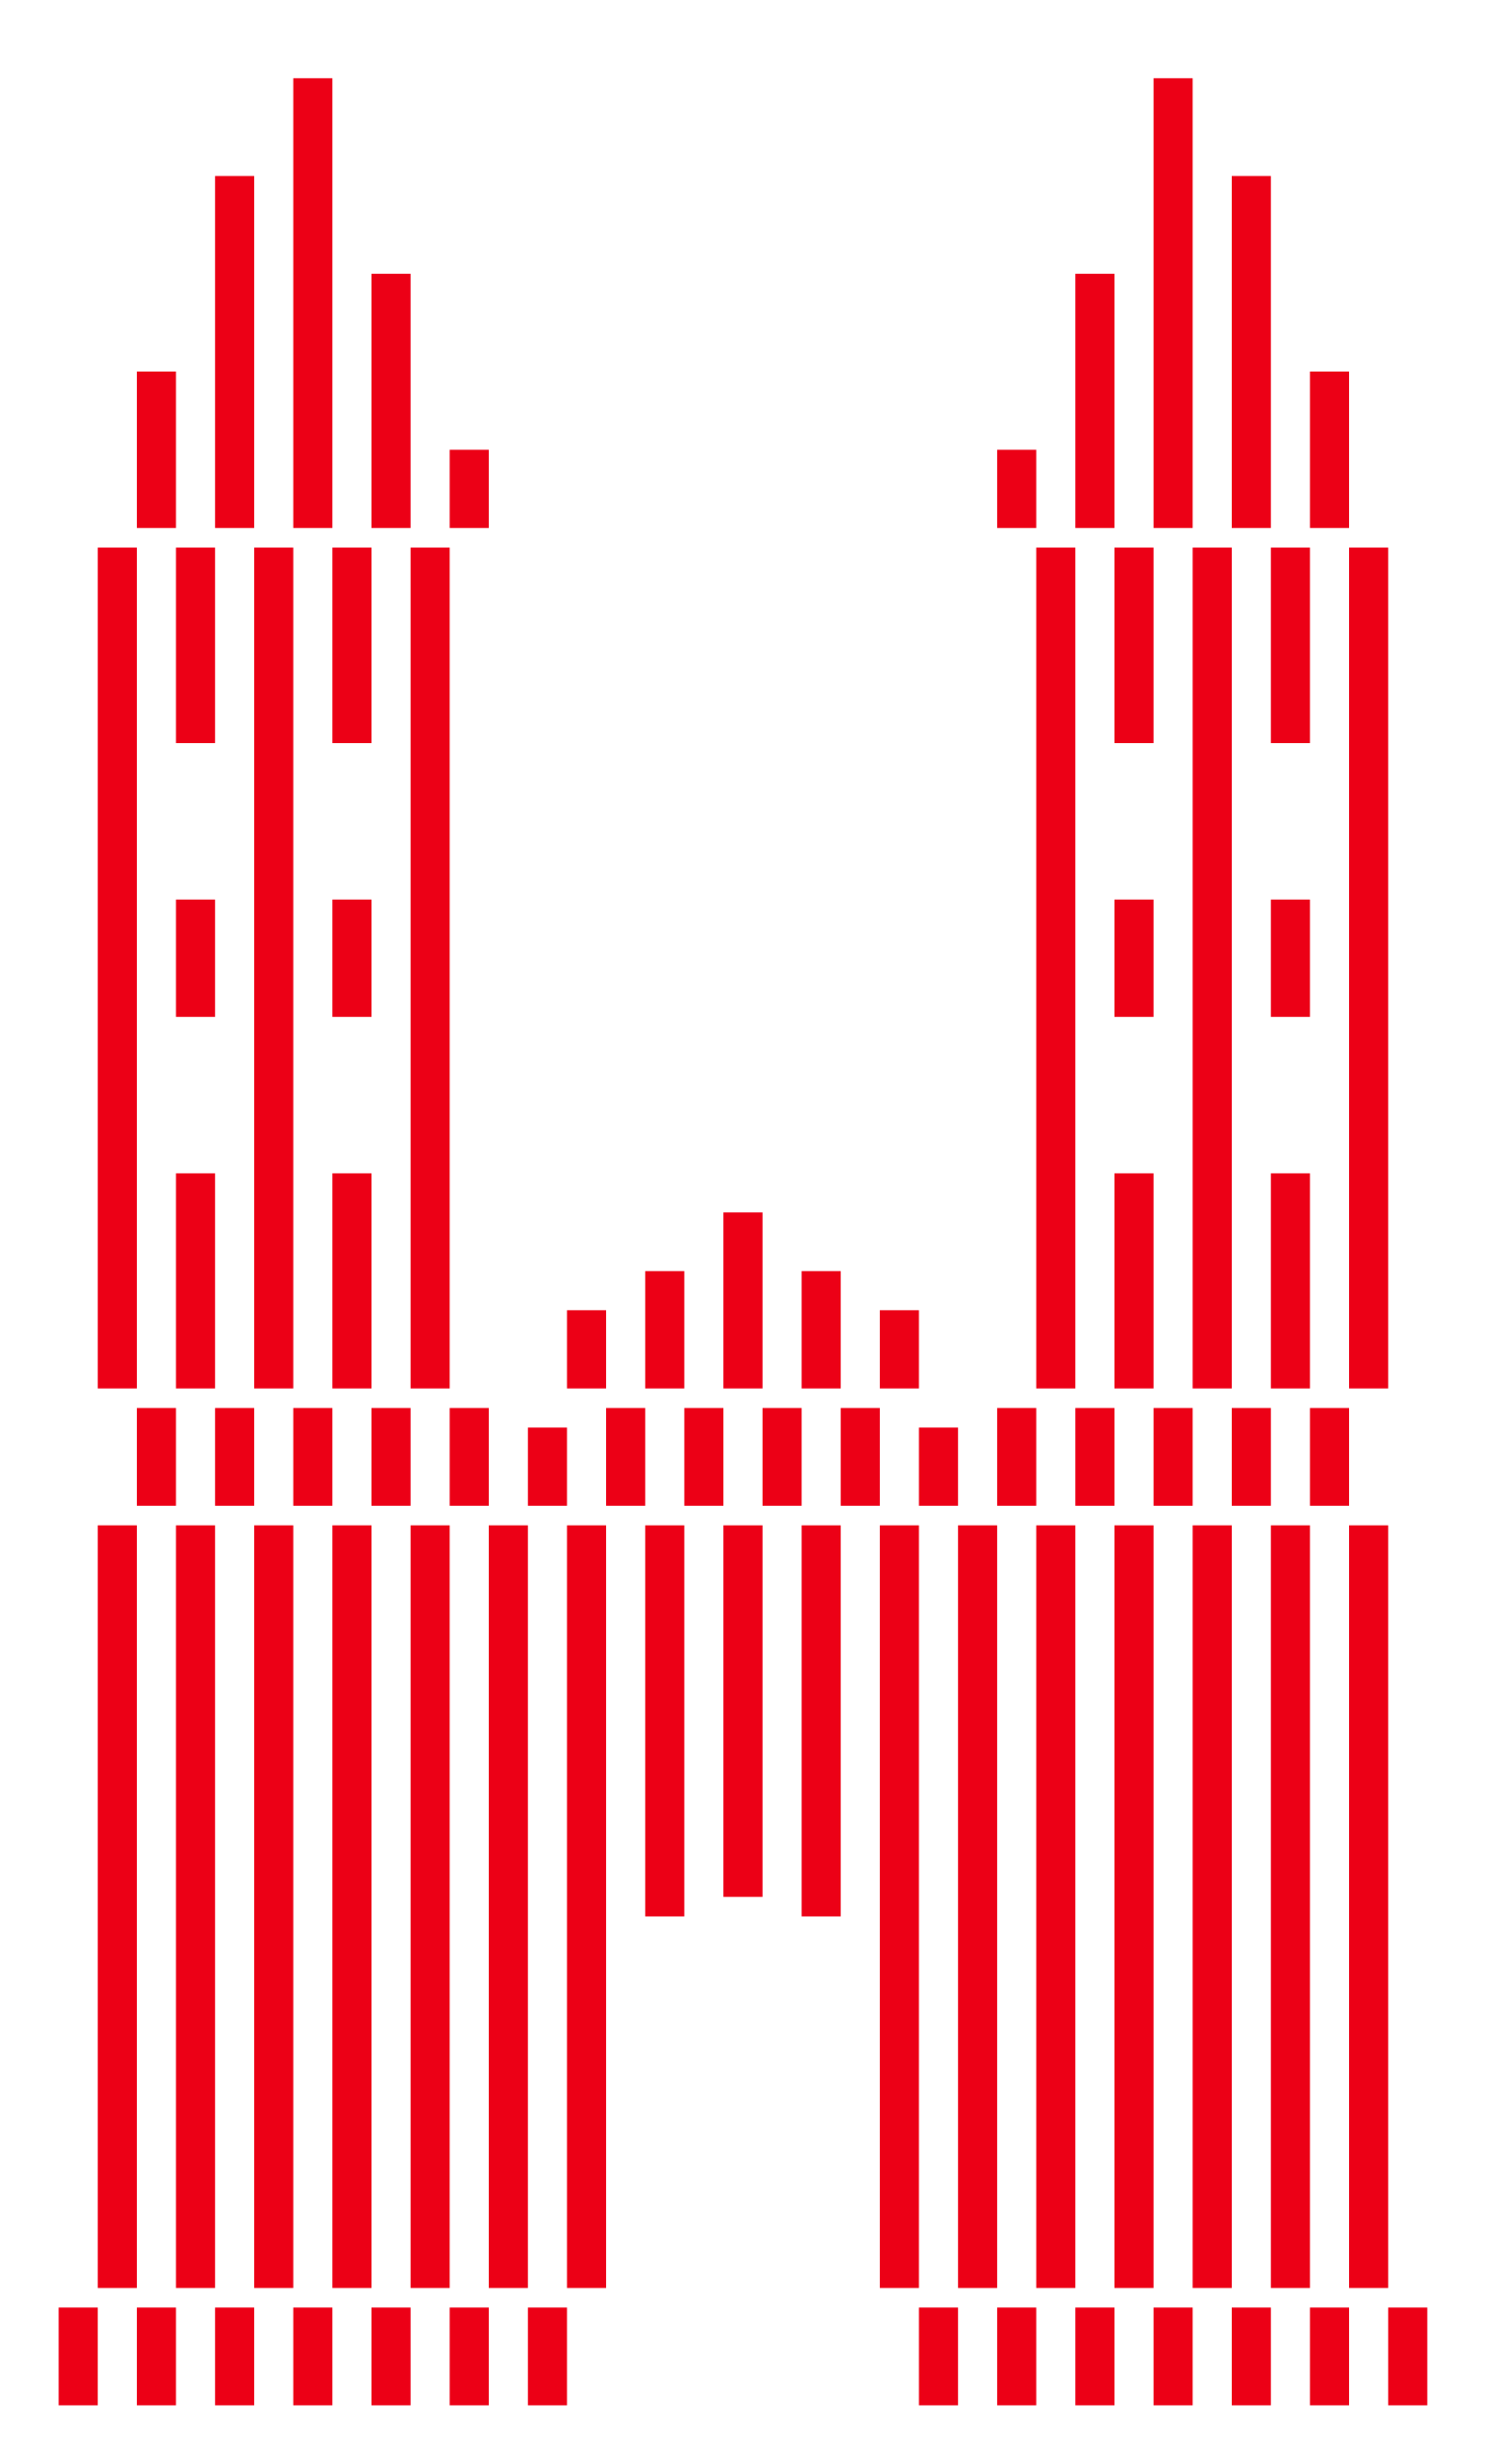
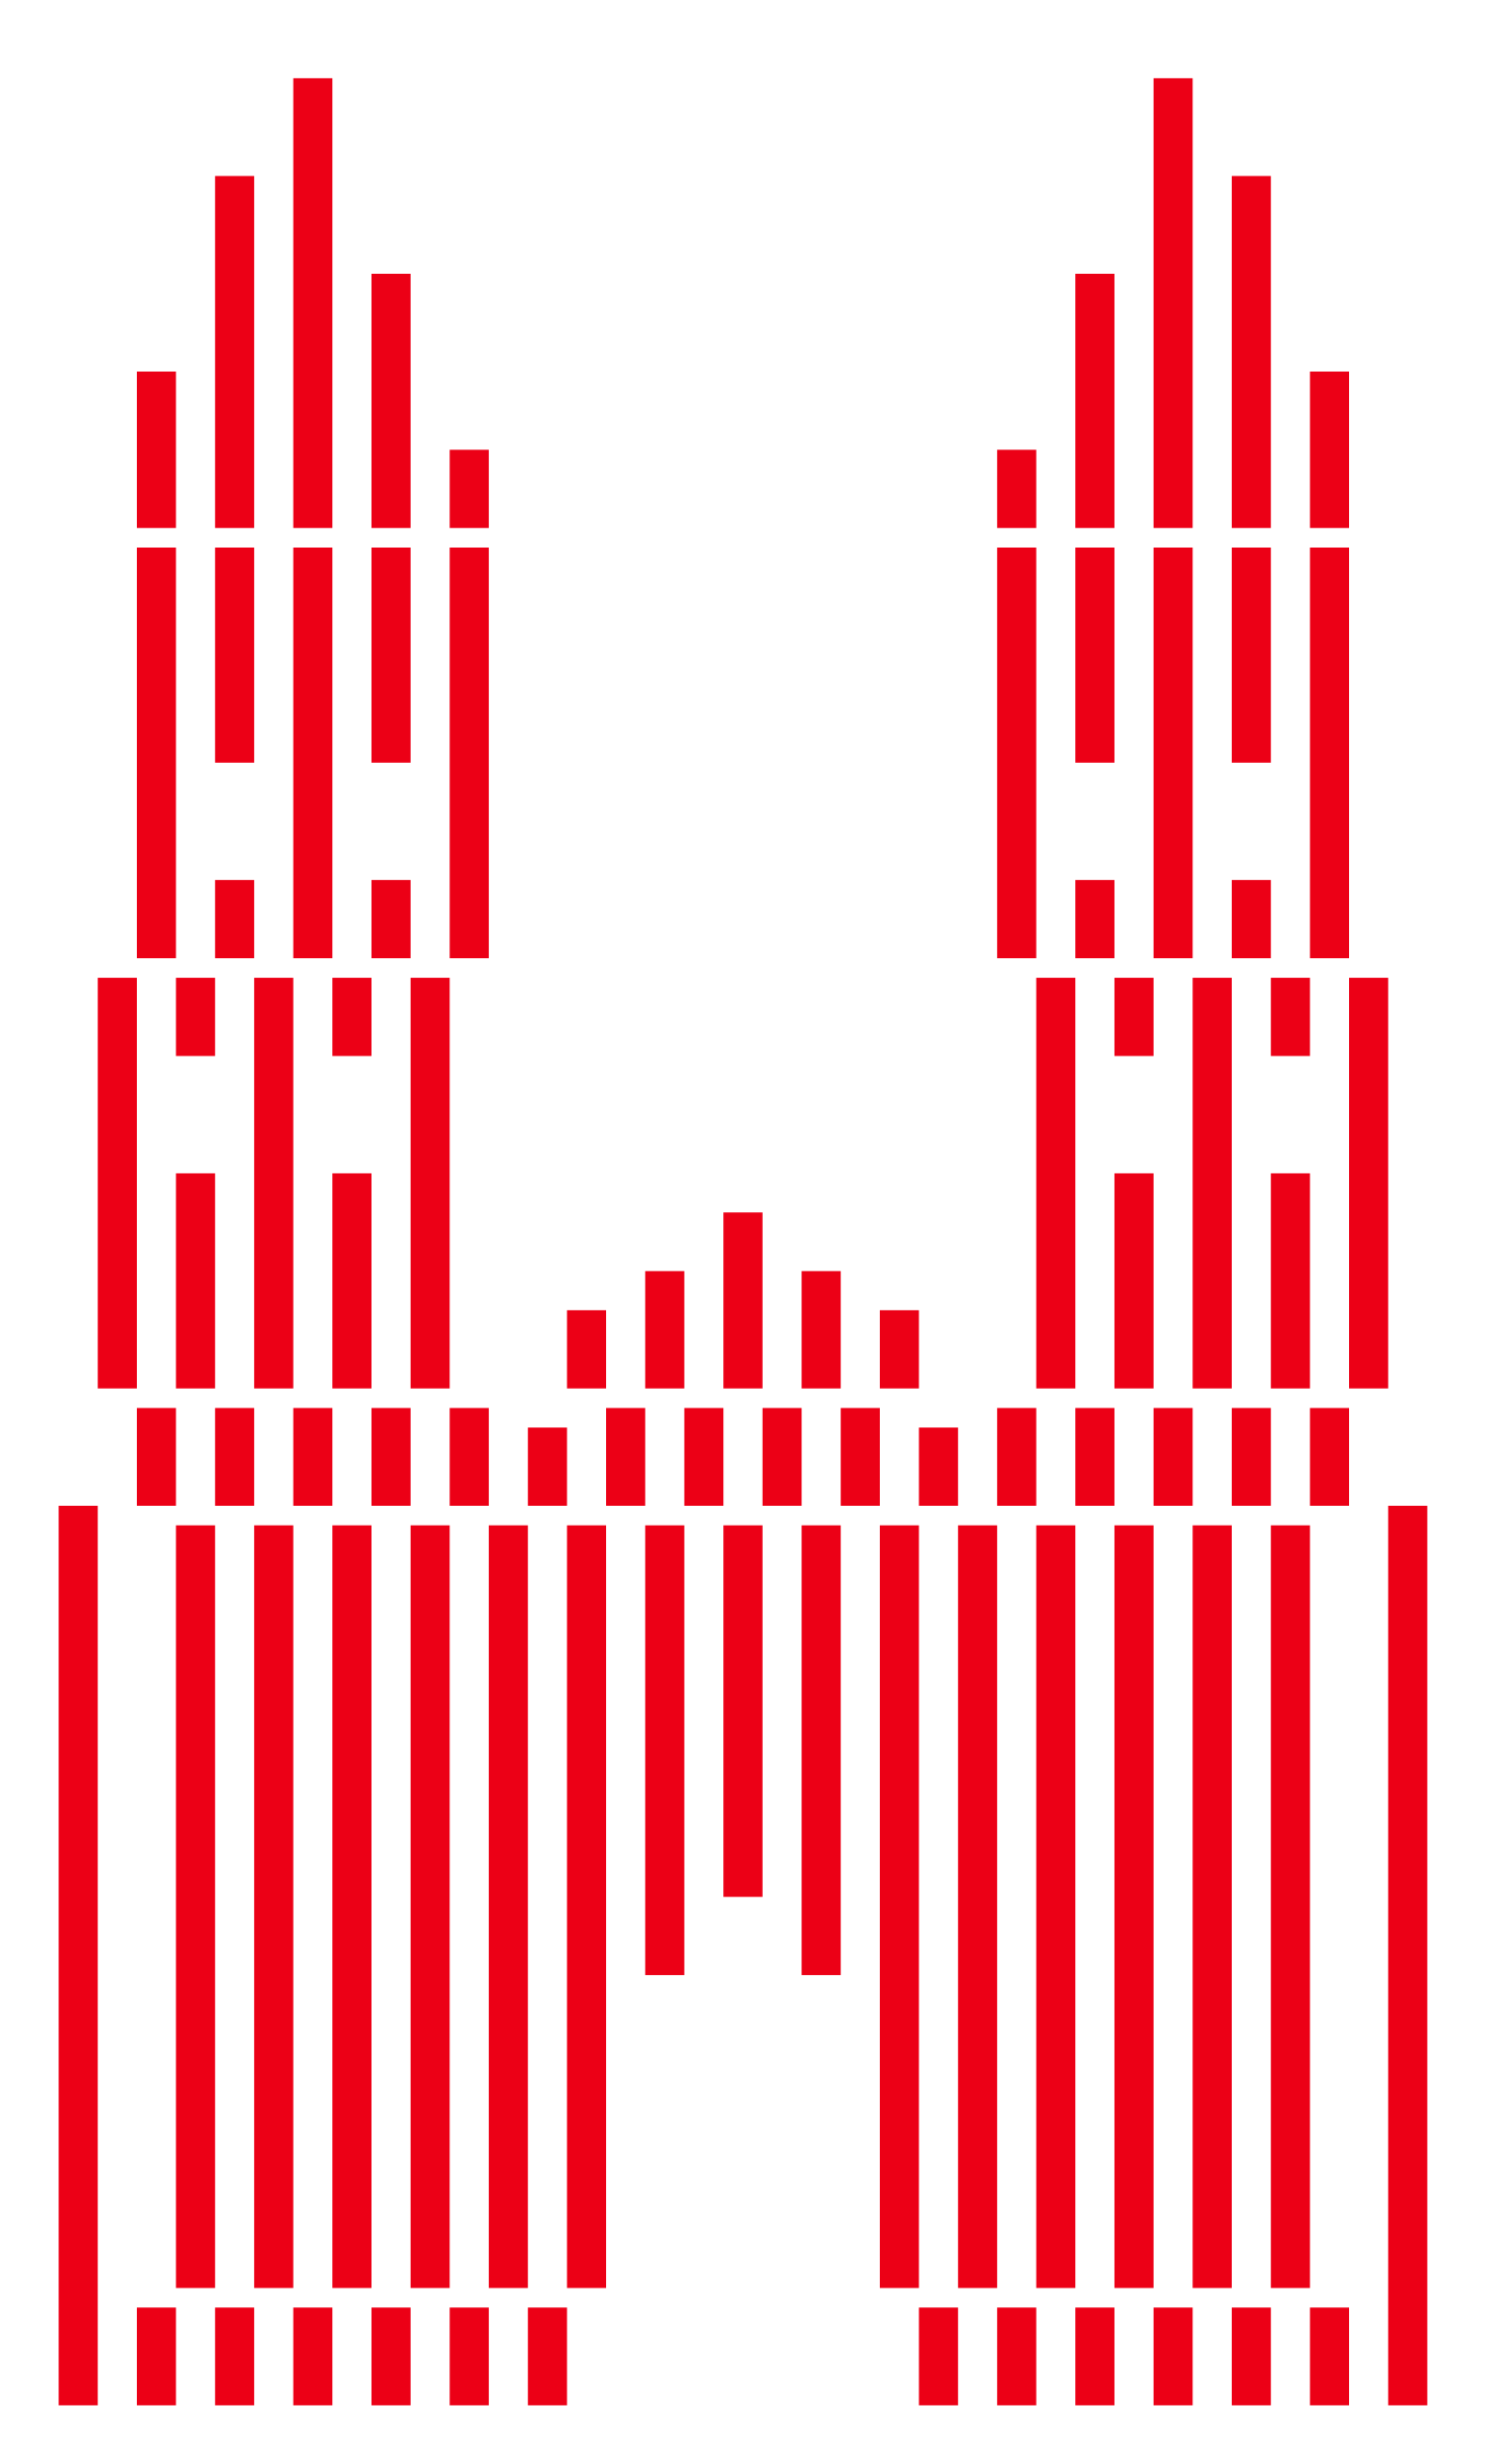
<svg xmlns="http://www.w3.org/2000/svg" width="76" height="126" viewBox="0 0 76 126">
  <g id="DB-Signature-Graphic" fill="#EC0016" transform="translate(3 3)">
-     <g id="row-5">
+     <g id="row-6">
      <rect x="4" y="16" width="2" height="8" />
      <rect x="8" y="6" width="2" height="18" />
      <rect x="12" y="1" width="2" height="23" />
      <rect x="16" y="11" width="2" height="13" />
      <rect x="20" y="20" width="2" height="4" />
      <rect x="48" y="20" width="2" height="4" />
      <rect x="52" y="11" width="2" height="13" />
      <rect x="56" y="1" width="2" height="23" />
      <rect x="60" y="6" width="2" height="18" />
      <rect x="64" y="16" width="2" height="8" />
    </g>
+     <g id="row-5">
+       <rect x="4" y="25" width="2" height="21" />
+       <rect x="8" y="25" width="2" height="11" />
+       <rect x="8" y="42" width="2" height="4" />
+       <rect x="12" y="25" width="2" height="21" />
+       <rect x="16" y="25" width="2" height="11" />
+       <rect x="16" y="42" width="2" height="4" />
+       <rect x="20" y="25" width="2" height="21" />
+       <rect x="48" y="25" width="2" height="21" />
+       <rect x="52" y="25" width="2" height="11" />
+       <rect x="52" y="42" width="2" height="4" />
+       <rect x="56" y="25" width="2" height="21" />
+       <rect x="60" y="25" width="2" height="11" />
+       <rect x="60" y="42" width="2" height="4" />
+       <rect x="64" y="25" width="2" height="21" />
+     </g>
    <g id="row-4">
-       <rect x="2" y="25" width="2" height="43" />
-       <rect x="6" y="25" width="2" height="10" />
-       <rect x="6" y="43" width="2" height="6" />
+       <rect x="2" y="47" width="2" height="21" />
+       <rect x="6" y="47" width="2" height="4" />
      <rect x="6" y="57" width="2" height="11" />
-       <rect x="10" y="25" width="2" height="43" />
-       <rect x="14" y="25" width="2" height="10" />
-       <rect x="14" y="43" width="2" height="6" />
+       <rect x="10" y="47" width="2" height="21" />
+       <rect x="14" y="47" width="2" height="4" />
      <rect x="14" y="57" width="2" height="11" />
-       <rect x="18" y="25" width="2" height="43" />
+       <rect x="18" y="47" width="2" height="21" />
      <rect x="26" y="64" width="2" height="4" />
      <rect x="30" y="62" width="2" height="6" />
      <rect x="34" y="59" width="2" height="9" />
      <rect x="38" y="62" width="2" height="6" />
      <rect x="42" y="64" width="2" height="4" />
-       <rect x="50" y="25" width="2" height="43" />
-       <rect x="54" y="25" width="2" height="10" />
-       <rect x="54" y="43" width="2" height="6" />
+       <rect x="50" y="47" width="2" height="21" />
+       <rect x="54" y="47" width="2" height="4" />
      <rect x="54" y="57" width="2" height="11" />
-       <rect x="58" y="25" width="2" height="43" />
-       <rect x="62" y="25" width="2" height="10" />
-       <rect x="62" y="43" width="2" height="6" />
+       <rect x="58" y="47" width="2" height="21" />
+       <rect x="62" y="47" width="2" height="4" />
      <rect x="62" y="57" width="2" height="11" />
-       <rect x="66" y="25" width="2" height="43" />
+       <rect x="66" y="47" width="2" height="21" />
    </g>
    <g id="row-3">
      <rect x="4" y="69" width="2" height="5" />
      <rect x="8" y="69" width="2" height="5" />
      <rect x="12" y="69" width="2" height="5" />
      <rect x="16" y="69" width="2" height="5" />
      <rect x="20" y="69" width="2" height="5" />
      <rect x="24" y="70" width="2" height="4" />
      <rect x="28" y="69" width="2" height="5" />
      <rect x="32" y="69" width="2" height="5" />
      <rect x="36" y="69" width="2" height="5" />
      <rect x="40" y="69" width="2" height="5" />
      <rect x="44" y="70" width="2" height="4" />
      <rect x="48" y="69" width="2" height="5" />
      <rect x="52" y="69" width="2" height="5" />
      <rect x="56" y="69" width="2" height="5" />
      <rect x="60" y="69" width="2" height="5" />
      <rect x="64" y="69" width="2" height="5" />
    </g>
    <g id="row-2">
-       <rect x="2" y="75" width="2" height="39" />
+       <rect x="0" y="74" width="2" height="46" />
      <rect x="6" y="75" width="2" height="39" />
      <rect x="10" y="75" width="2" height="39" />
      <rect x="14" y="75" width="2" height="39" />
      <rect x="18" y="75" width="2" height="39" />
      <rect x="22" y="75" width="2" height="39" />
      <rect x="26" y="75" width="2" height="39" />
-       <rect x="30" y="75" width="2" height="20" />
+       <rect x="30" y="75" width="2" height="23" />
      <rect x="34" y="75" width="2" height="19" />
-       <rect x="38" y="75" width="2" height="20" />
+       <rect x="38" y="75" width="2" height="23" />
      <rect x="42" y="75" width="2" height="39" />
      <rect x="46" y="75" width="2" height="39" />
      <rect x="50" y="75" width="2" height="39" />
      <rect x="54" y="75" width="2" height="39" />
      <rect x="58" y="75" width="2" height="39" />
      <rect x="62" y="75" width="2" height="39" />
-       <rect x="66" y="75" width="2" height="39" />
+       <rect x="68" y="74" width="2" height="46" />
    </g>
    <g id="row-1">
-       <rect x="0" y="115" width="2" height="5" />
      <rect x="4" y="115" width="2" height="5" />
      <rect x="8" y="115" width="2" height="5" />
      <rect x="12" y="115" width="2" height="5" />
      <rect x="16" y="115" width="2" height="5" />
      <rect x="20" y="115" width="2" height="5" />
      <rect x="24" y="115" width="2" height="5" />
      <rect x="44" y="115" width="2" height="5" />
      <rect x="48" y="115" width="2" height="5" />
      <rect x="52" y="115" width="2" height="5" />
      <rect x="56" y="115" width="2" height="5" />
      <rect x="60" y="115" width="2" height="5" />
      <rect x="64" y="115" width="2" height="5" />
-       <rect x="68" y="115" width="2" height="5" />
    </g>
  </g>
</svg>
